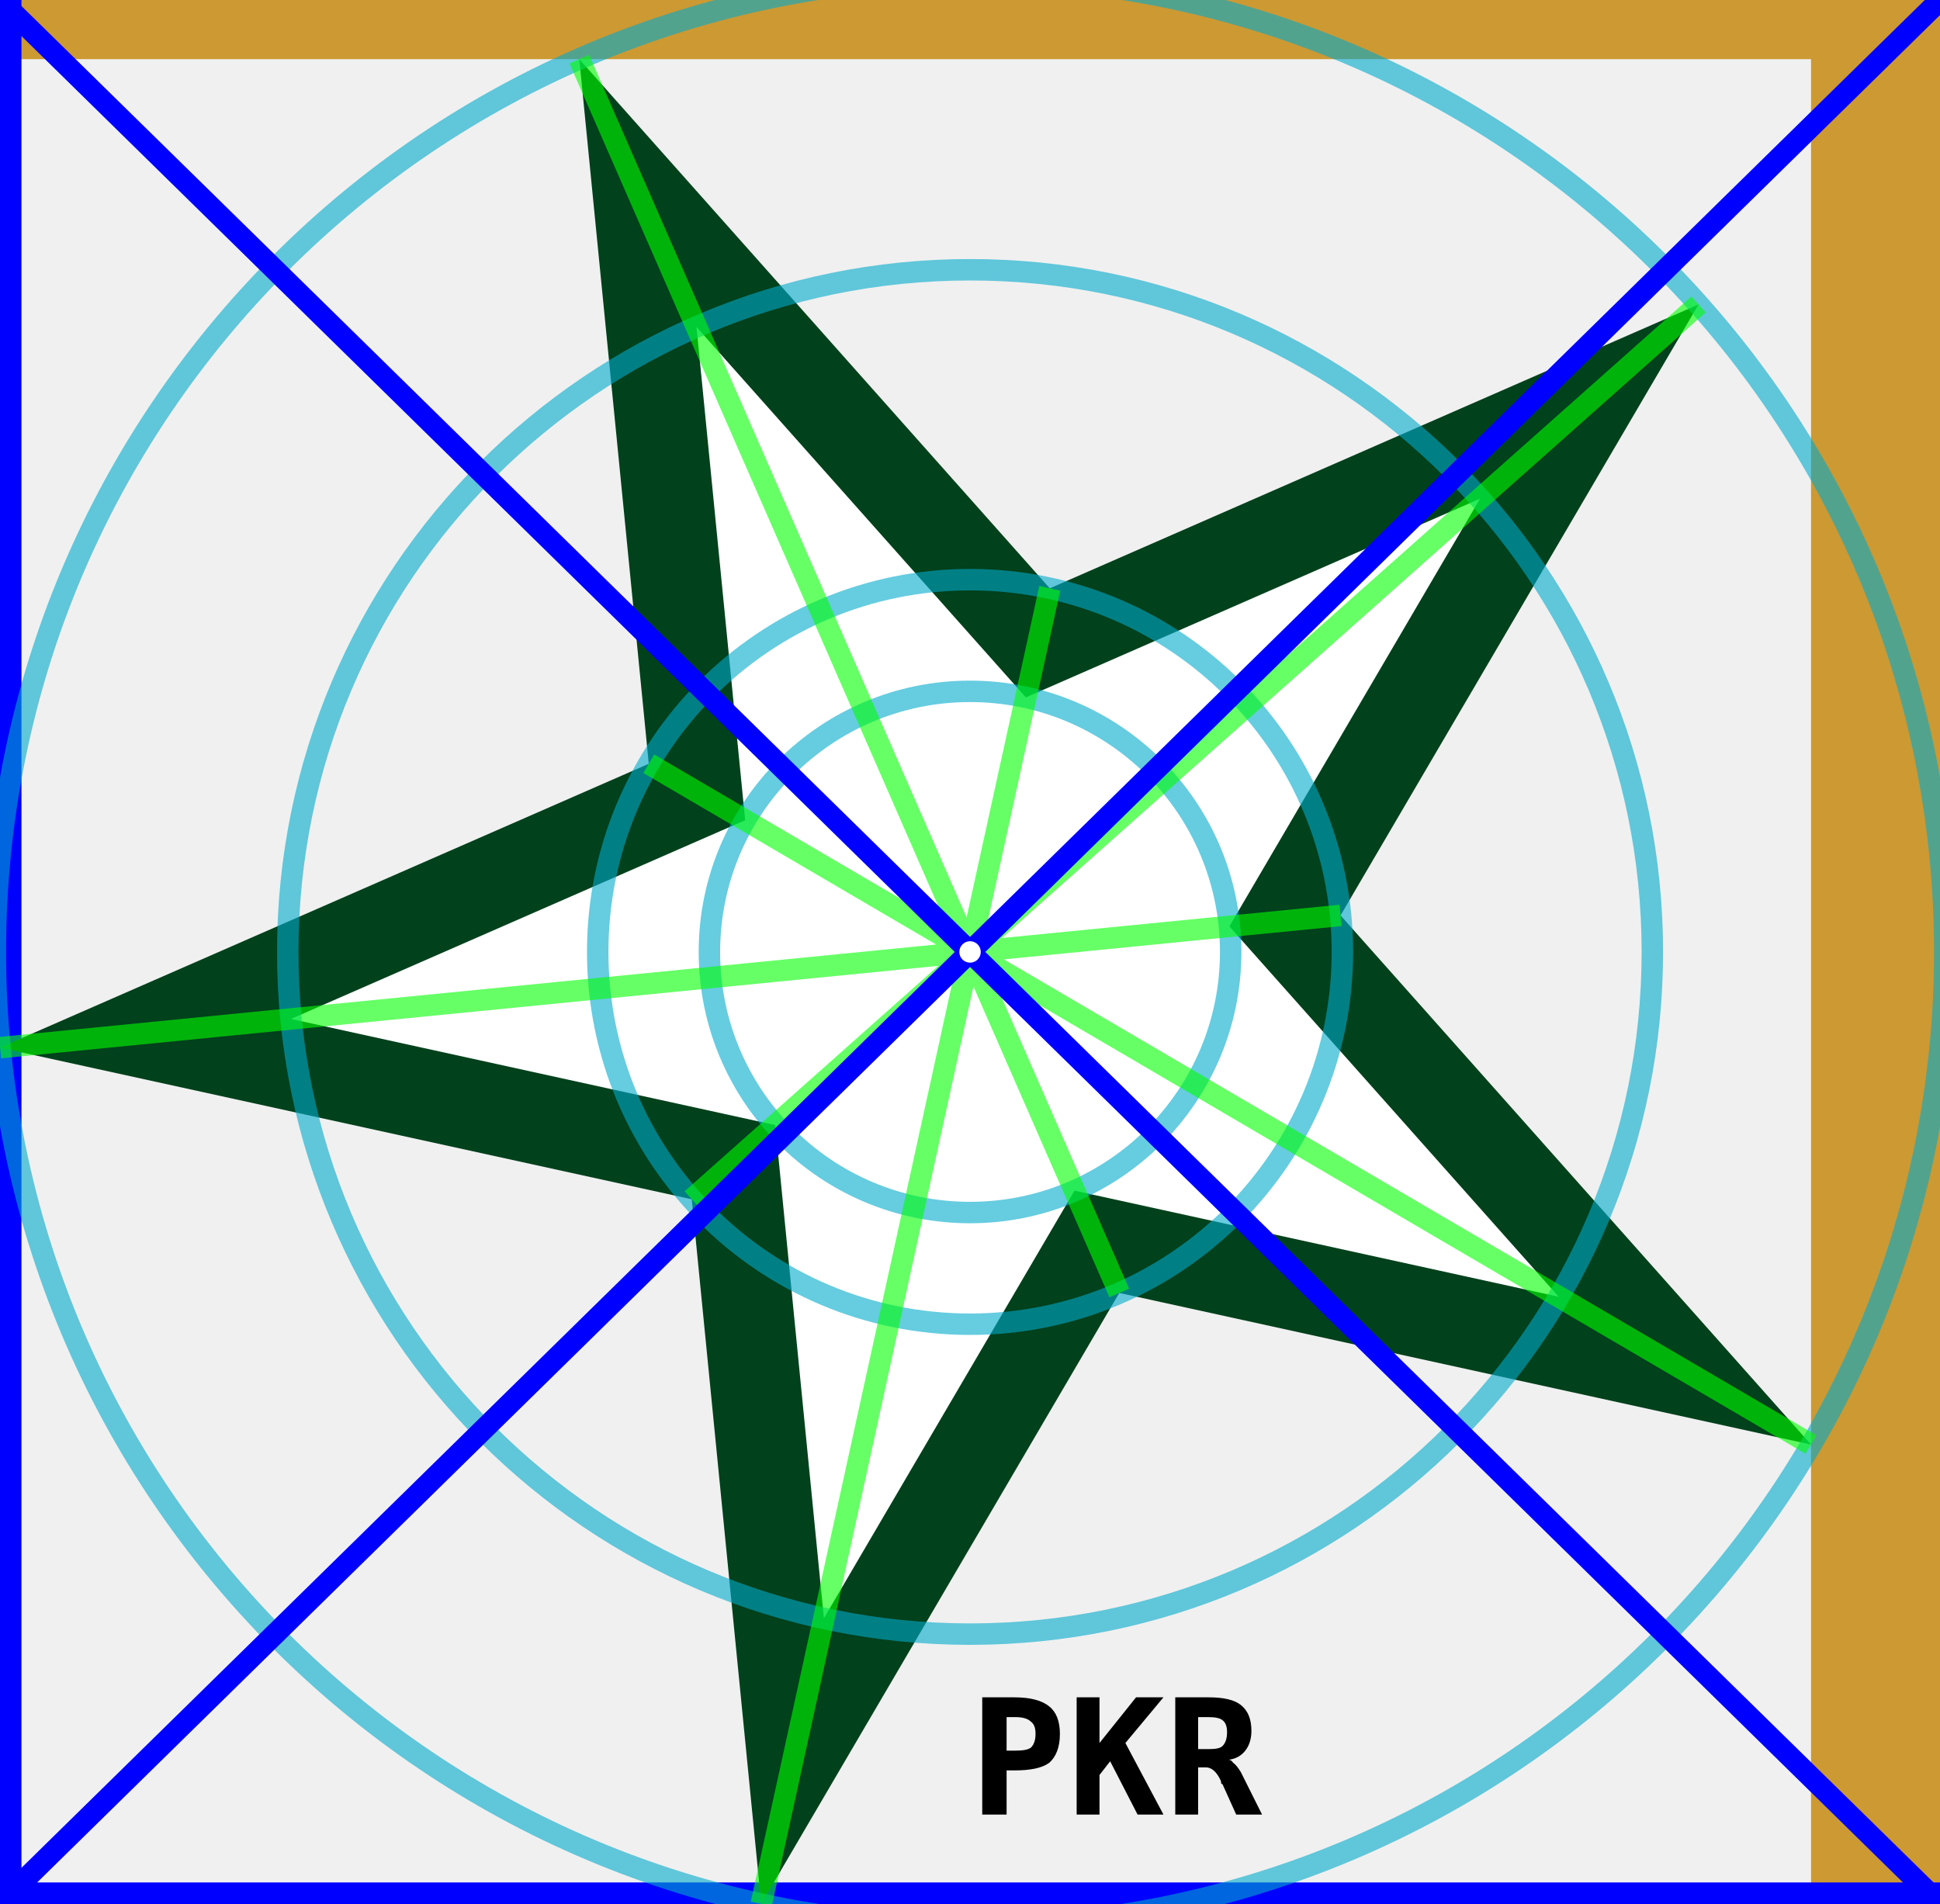
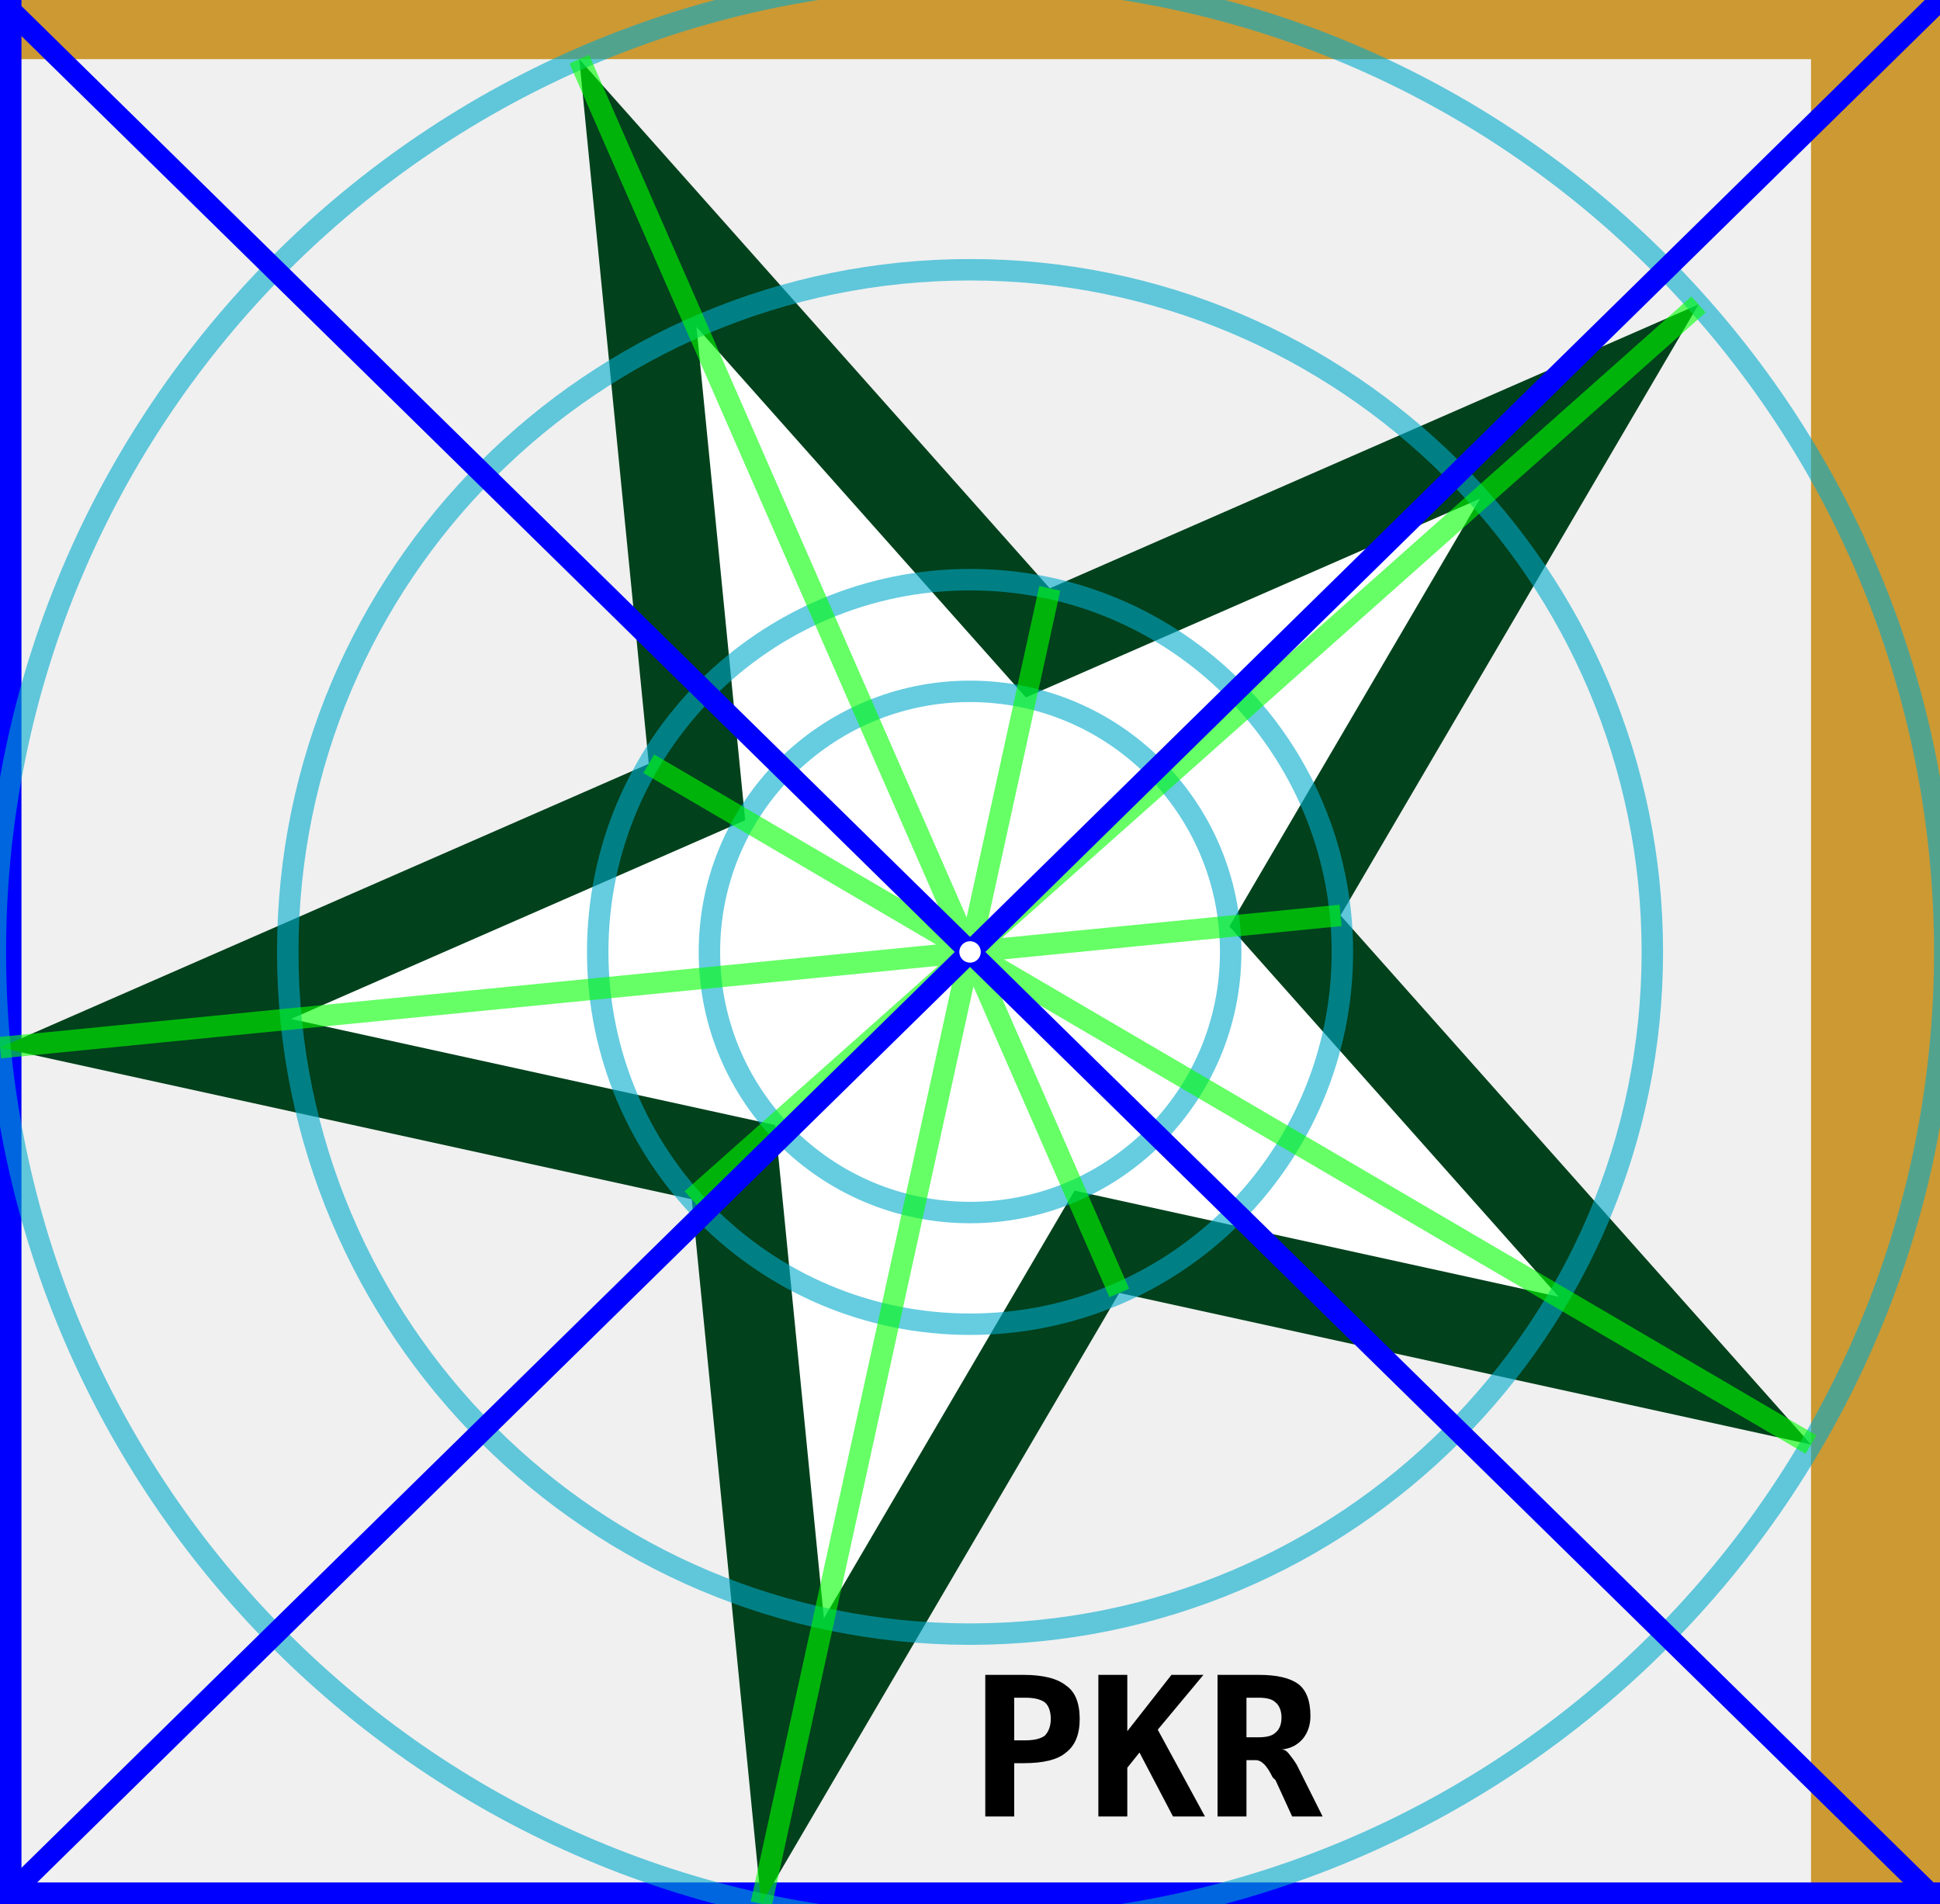
- <svg xmlns="http://www.w3.org/2000/svg" width="167.084" height="164" viewBox="-9.952 -9.768 19.903 19.536" id="%thisID%">
+ <svg xmlns="http://www.w3.org/2000/svg" width="153.84" height="151" viewBox="-9.952 -9.768 19.903 19.536" id="PKR">
  <rect fill="#CC9933" x="-9.952" width="19.903" y="-9.768" height="0.607" />
  <rect fill="#CC9933" y="-9.768" height="19.536" x="8.628" width="1.324" />
  <path fill="none" stroke="#0000FF" stroke-width="0.44" d="M-9.952 9.768H9.952M-9.952 -9.768V9.768" />
  <defs>
-     <path id="s" d="M7.474 -6.644 L.818 -3.731 L-4.009 -9.161 l.713 7.23 L-9.952 .982 l7.097 1.556 l.713 7.23 L1.531 3.499 l7.097 1.556 L3.801 -.375Z" />
+     <path id="PKR-s" d="M7.474 -6.644 L.818 -3.731 L-4.009 -9.161 l.713 7.23 L-9.952 .982 l7.097 1.556 l.713 7.23 L1.531 3.499 l7.097 1.556 L3.801 -.375Z" />
  </defs>
-   <use href="#s" fill="#01411C" />
-   <use href="#s" fill="white" transform="scale(0.7)" />
+   <use href="#PKR-s" fill="#01411C" />
+   <use href="#PKR-s" fill="#FFF" transform="scale(0.7)" />
  <circle fill="none" opacity="60%" stroke="#00AACC" stroke-width="0.22" r="10" />
  <circle fill="none" opacity="60%" stroke="#00AACC" stroke-width="0.22" r="7" />
  <circle fill="none" opacity="60%" stroke="#00AACC" stroke-width="0.22" r="3.82" />
  <circle fill="none" opacity="60%" stroke="#00AACC" stroke-width="0.22" r="2.674" />
  <path opacity="60%" stroke="#00FF00" stroke-width="0.22" d="M 7.474 -6.644 L -2.855 2.538 M 0.818 -3.731 L -2.142 9.768 M -4.009 -9.161 L 1.531 3.499 M -3.296 -1.931 L 8.628 5.055 M -9.952 0.982 L 3.801 -0.375" />
  <path fill="none" stroke="#0000FF" stroke-width="0.22" d="M 9.952 9.768 L -9.952 -9.768 M 9.952 -9.768 L -9.952 9.768" />
-   <circle fill="white" r="0.11" />
-   <text x="0" y="8.38" fill="black" dominant-baseline="middle" font-family="Consolas, monospace" font-size="1.658" font-weight="800">PKR</text>
+   <circle fill="#FFF" r="0.11" />
+   <text x="0" y="8.3" fill="black" dominant-baseline="middle" font-family="Consolas, monospace" font-size="2.006" font-weight="800">PKR</text>
</svg>
